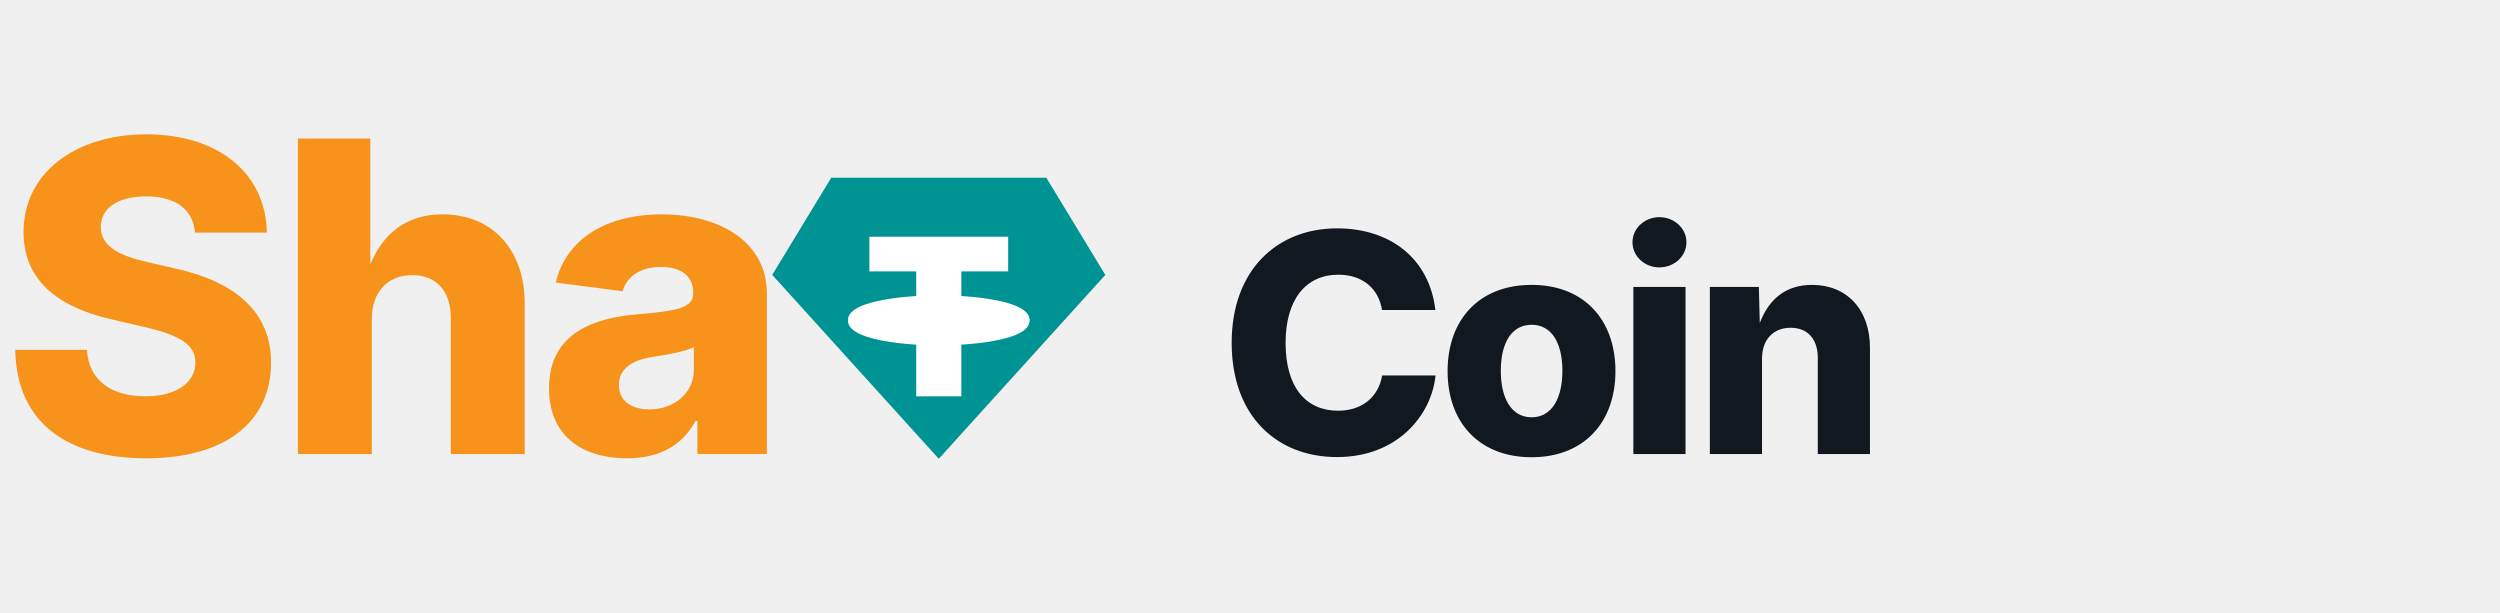
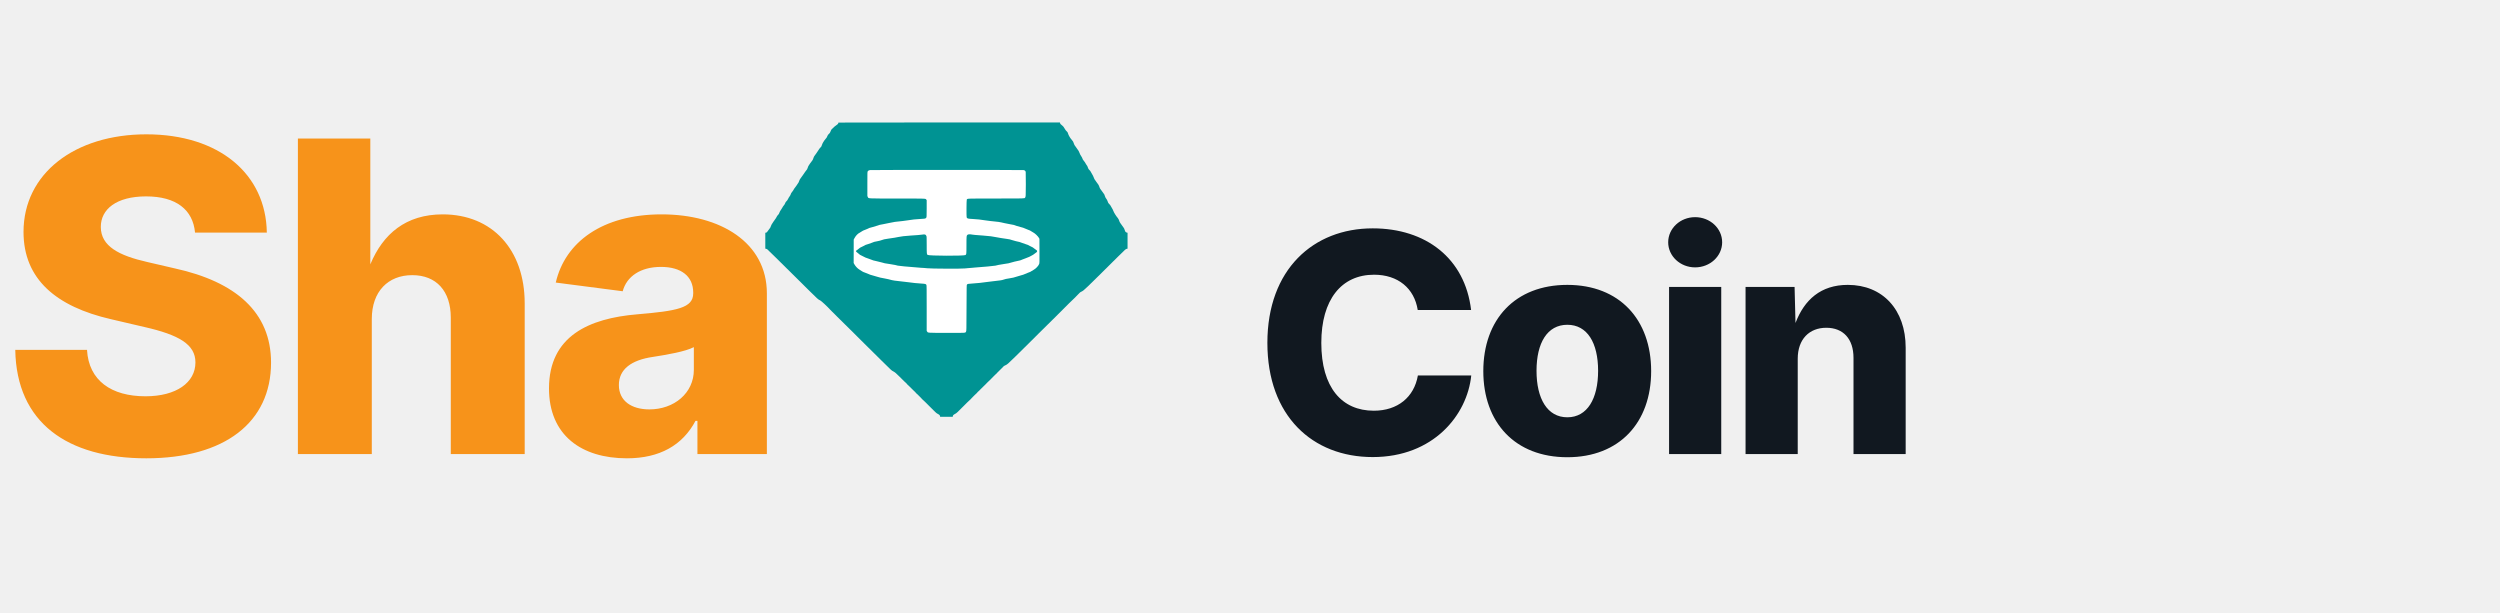
<svg xmlns="http://www.w3.org/2000/svg" viewBox="0 0 980 240" width="980" height="240" role="img" aria-label="ShaT Coin">
  <style>.s{font:800 170px Inter,"Helvetica Neue",Arial,sans-serif;letter-spacing:-5px}.c{font:800 120px Inter,"Helvetica Neue",Arial,sans-serif;letter-spacing:-4px}</style>
  <text class="s" x="0" y="178" fill="#F7931A">Sha</text>
-   <g transform="translate(300 52) scale(1.36)">
-     <path d="M19 13 H81 L98 41 L50 94 L2 41 Z" fill="#009393" />
-     <path d="M30 30 H70 V40 H56.5 V48.6 C66.8 49.2 74.5 51.4 74.5 54.1 C74.5 56.8 66.8 59.0 56.5 59.6 V76 H43.5 V59.6 C33.2 59.0 25.5 56.8 25.5 54.1 C25.5 51.4 33.2 49.2 43.5 48.6 V40 H30 Z" fill="#fff" />
-     <ellipse cx="50" cy="54.1" rx="24.5" ry="5.5" fill="none" stroke="#fff" stroke-width="3.4" />
+   <g transform="translate(300 48) scale(0.071)">
+     <g transform="translate(0,1625) scale(0.1,-0.1)" fill="#009393">
+       <path d="M4037 16243 c-4 -3 -7 -16 -7 -28 0 -35 -35 -71 -126 -131 -46 -30 -98 -72 -114 -92 -16 -20 -54 -57 -85 -81 -55 -44 -81 -85 -120 -193 -9 -26 -31 -60 -48 -75 -74 -66 -93 -92 -116 -158 -19 -53 -39 -84 -88 -138 -35 -38 -71 -83 -79 -99 -9 -17 -35 -58 -58 -92 -25 -37 -53 -96 -70 -151 -26 -82 -33 -95 -87 -145 -36 -35 -71 -81 -94 -124 -20 -38 -75 -121 -123 -184 -125 -164 -138 -185 -172 -287 -25 -76 -41 -104 -86 -156 -31 -35 -67 -84 -82 -109 -14 -25 -40 -63 -57 -85 -41 -52 -57 -83 -89 -181 -20 -62 -36 -89 -67 -120 -22 -21 -59 -70 -81 -107 -21 -37 -52 -82 -67 -100 -16 -18 -53 -70 -83 -117 -30 -47 -73 -106 -95 -132 -26 -30 -49 -71 -63 -115 -30 -89 -51 -130 -95 -183 -20 -24 -48 -66 -62 -94 -14 -27 -47 -72 -73 -100 -26 -28 -63 -83 -83 -121 -19 -39 -55 -93 -80 -120 -49 -56 -67 -86 -91 -160 -9 -28 -35 -73 -57 -100 -23 -28 -59 -87 -80 -133 -28 -59 -52 -95 -88 -128 -39 -36 -56 -62 -77 -118 -19 -48 -43 -87 -75 -121 -26 -28 -65 -87 -87 -133 -23 -45 -59 -103 -81 -128 -23 -27 -48 -70 -60 -106 -27 -80 -64 -142 -101 -168 -18 -13 -44 -51 -66 -98 -20 -42 -56 -98 -79 -125 -24 -26 -58 -73 -75 -105 -18 -31 -55 -87 -82 -124 -28 -38 -59 -96 -72 -135 -31 -91 -46 -118 -99 -180 -25 -29 -61 -79 -81 -110 -38 -63 -54 -77 -104 -88 l-32 -7 0 -438 0 -438 37 -7 c21 -3 48 -12 61 -19 18 -10 680 -661 1653 -1626 80 -80 366 -363 635 -630 502 -498 542 -535 640 -572 53 -20 415 -356 559 -519 17 -19 52 -54 78 -79 26 -25 98 -96 160 -158 62 -62 123 -124 137 -138 37 -37 802 -791 937 -925 65 -63 134 -132 153 -153 19 -21 211 -212 427 -425 216 -212 640 -631 942 -931 543 -537 552 -546 640 -590 97 -50 156 -99 344 -288 242 -243 365 -362 374 -362 5 0 23 -22 42 -48 19 -27 56 -64 83 -83 26 -19 61 -53 78 -76 16 -23 52 -57 78 -77 27 -19 62 -54 78 -77 16 -23 52 -59 81 -81 30 -21 65 -56 79 -78 14 -22 50 -57 79 -79 29 -22 66 -57 81 -78 15 -21 49 -55 76 -76 27 -21 65 -60 84 -87 20 -28 40 -50 46 -50 9 0 334 -317 398 -387 14 -16 45 -46 69 -68 24 -22 58 -56 75 -75 17 -19 51 -52 75 -75 24 -22 73 -70 110 -107 42 -43 89 -78 131 -98 85 -42 119 -75 126 -122 l7 -38 347 0 347 0 7 38 c7 47 41 80 126 122 42 20 89 55 131 98 37 37 86 85 110 107 24 23 58 56 75 75 17 19 51 53 75 75 24 22 55 52 69 68 64 70 389 387 398 387 6 0 26 22 46 50 19 27 57 66 84 87 27 21 61 55 76 76 15 21 52 56 81 78 29 22 65 57 79 79 14 22 49 57 79 78 29 22 65 58 81 81 16 23 51 58 78 77 26 20 62 54 78 77 17 23 52 57 78 76 27 19 64 56 83 82 18 26 48 57 66 69 18 12 58 51 89 86 30 35 69 72 86 81 16 10 45 39 63 65 19 26 56 64 83 85 27 21 61 55 77 76 15 22 49 55 76 74 26 19 64 56 83 84 20 27 58 65 85 84 26 19 60 53 74 74 15 22 46 53 71 70 24 17 64 57 88 88 38 50 54 62 123 91 108 45 161 91 551 476 184 182 512 505 727 717 216 213 408 404 427 425 19 21 88 90 153 153 135 134 900 888 937 925 14 14 75 76 137 138 62 62 134 133 160 158 26 25 62 60 78 79 63 70 663 659 689 677 16 10 45 41 67 70 21 29 58 66 82 84 24 17 60 53 79 79 29 39 54 57 120 89 144 69 125 51 2039 1951 402 399 410 406 472 416 l37 7 0 439 0 439 -27 6 c-74 15 -101 45 -129 144 -22 73 -48 123 -88 168 -19 20 -47 60 -64 89 -17 28 -51 76 -75 106 -25 31 -54 81 -66 114 -12 32 -28 76 -36 99 -9 23 -30 59 -49 80 -98 116 -216 304 -250 398 -19 53 -50 118 -70 144 -19 27 -49 78 -65 113 -20 44 -47 81 -87 120 -54 50 -63 64 -92 150 -24 68 -45 109 -77 147 -32 39 -52 76 -70 133 -31 101 -47 131 -95 183 -20 22 -47 59 -58 81 -11 22 -43 66 -70 97 -30 34 -59 80 -71 115 -12 32 -28 77 -37 100 -8 23 -25 55 -37 72 -12 17 -60 83 -107 146 -111 152 -125 175 -156 269 -15 43 -46 107 -70 142 -24 35 -57 93 -73 129 -21 46 -47 82 -86 118 -47 44 -59 64 -80 125 -30 88 -39 106 -82 158 -19 23 -47 69 -63 103 -16 33 -53 86 -81 117 -50 55 -66 85 -103 187 -10 26 -36 71 -59 99 -27 34 -54 88 -78 155 -33 90 -51 120 -152 256 -129 173 -133 179 -173 296 -24 71 -39 96 -89 151 -34 36 -76 91 -94 120 -18 30 -48 79 -66 108 -18 29 -45 90 -59 137 -24 77 -31 88 -81 131 -36 32 -66 70 -91 118 -55 105 -95 154 -182 222 -66 52 -78 66 -86 102 l-10 42 -6111 0 c-3362 0 -6115 -3 -6118 -7z" />
+     </g>
+     <g transform="translate(0,1625) scale(0.1,-0.1)" fill="#fff">
+       <path d="M5773 13620 c-61 -13 -100 -36 -120 -73 -17 -30 -18 -80 -18 -697 l0 -665 25 -50 c46 -91 -90 -84 1630 -85 1636 -1 1556 2 1597 -59 l23 -34 0 -447 c0 -488 -1 -498 -38 -535 -37 -37 -77 -44 -323 -55 -231 -10 -448 -34 -699 -76 -80 -13 -194 -29 -255 -35 -428 -42 -495 -52 -734 -105 -135 -30 -300 -63 -366 -74 -169 -28 -209 -38 -305 -76 -47 -18 -165 -54 -263 -79 -189 -49 -211 -56 -269 -92 -20 -12 -89 -41 -154 -63 -84 -29 -133 -53 -177 -85 -33 -25 -84 -57 -112 -70 -107 -51 -215 -162 -290 -300 l-44 -81 -1 -647 -2 -648 49 -86 c56 -99 171 -219 262 -273 106 -63 115 -69 164 -105 31 -22 86 -46 150 -66 56 -17 141 -51 189 -75 57 -29 128 -53 210 -73 67 -16 168 -45 223 -65 118 -42 315 -88 473 -111 62 -8 152 -27 200 -41 133 -39 280 -72 347 -78 207 -20 644 -71 780 -91 213 -31 425 -53 680 -69 235 -15 267 -23 291 -81 12 -29 14 -227 14 -1283 l0 -1249 23 -34 c52 -79 -19 -74 1082 -77 1105 -3 1026 -8 1069 74 21 39 21 53 26 1305 5 1247 5 1267 25 1289 34 38 51 41 328 60 308 22 501 41 632 64 50 8 232 31 405 50 488 55 553 64 632 91 115 40 174 53 329 75 184 27 295 53 433 102 61 22 166 53 233 69 81 19 152 43 210 72 49 24 126 57 173 72 98 32 154 58 193 91 15 13 65 43 110 66 118 61 267 217 306 322 20 55 21 69 18 723 l-2 668 -29 52 c-49 88 -208 243 -296 288 -41 21 -100 57 -132 80 -37 28 -86 52 -145 70 -48 16 -132 50 -185 76 -74 36 -139 57 -266 88 -92 22 -190 50 -217 62 -101 44 -160 59 -323 84 -92 14 -241 43 -332 65 -293 69 -340 76 -805 120 -60 6 -175 21 -255 34 -247 41 -466 65 -695 76 -276 13 -314 24 -338 92 -16 45 -10 943 6 974 35 68 -68 64 1618 64 1617 0 1559 -2 1600 46 39 46 41 75 43 737 1 353 -2 660 -7 682 -11 55 -49 92 -109 104 -60 13 -8430 13 -8495 1z m5644 -3561 c52 -11 183 -23 610 -54 354 -26 551 -51 727 -91 59 -14 161 -32 225 -40 64 -8 134 -19 156 -24 22 -5 114 -18 205 -30 134 -18 184 -29 270 -61 58 -22 161 -51 229 -65 181 -36 235 -51 339 -95 51 -21 141 -53 200 -70 110 -32 150 -49 226 -97 24 -16 72 -39 107 -53 39 -15 83 -43 118 -75 31 -28 75 -61 98 -72 106 -54 106 -129 1 -183 -23 -12 -62 -40 -88 -65 -26 -24 -82 -60 -131 -82 -46 -21 -106 -53 -134 -71 -28 -17 -115 -52 -195 -78 -79 -25 -172 -60 -206 -78 -34 -18 -88 -39 -121 -45 -238 -50 -381 -84 -458 -110 -128 -42 -195 -56 -415 -85 -107 -14 -244 -37 -305 -51 -60 -14 -137 -32 -170 -40 -81 -18 -693 -75 -1125 -104 -85 -6 -162 -13 -171 -16 -9 -2 -88 -9 -175 -14 -88 -6 -186 -15 -219 -20 -136 -23 -1901 -15 -2074 10 -85 12 -169 19 -185 17 -17 -3 -85 1 -151 8 -66 8 -226 21 -355 30 -359 25 -857 72 -935 89 -38 9 -103 25 -144 36 -40 11 -173 34 -295 51 -266 37 -320 47 -456 92 -58 19 -188 51 -290 71 -150 30 -203 46 -280 81 -52 24 -146 58 -208 76 -76 22 -139 48 -195 81 -45 26 -113 60 -152 76 -53 20 -85 41 -131 87 -33 33 -81 72 -107 87 -73 42 -65 89 23 133 19 9 60 41 90 71 44 42 75 61 152 93 53 21 117 53 142 70 53 37 66 42 218 87 66 19 158 52 206 73 103 47 124 52 311 86 93 17 174 38 227 60 84 35 164 52 364 80 279 38 462 68 555 91 124 30 378 59 685 79 364 23 496 34 608 50 178 26 210 18 252 -66 19 -36 20 -61 21 -501 0 -498 2 -515 52 -552 72 -53 2014 -60 2087 -7 55 40 55 37 56 551 1 512 2 518 54 565 38 34 140 40 257 14z" />
+     </g>
  </g>
-   <text class="c" x="478" y="178" fill="#111820">Coin</text>
+   <text class="c" x="492" y="178" fill="#111820">Coin</text>
</svg>
